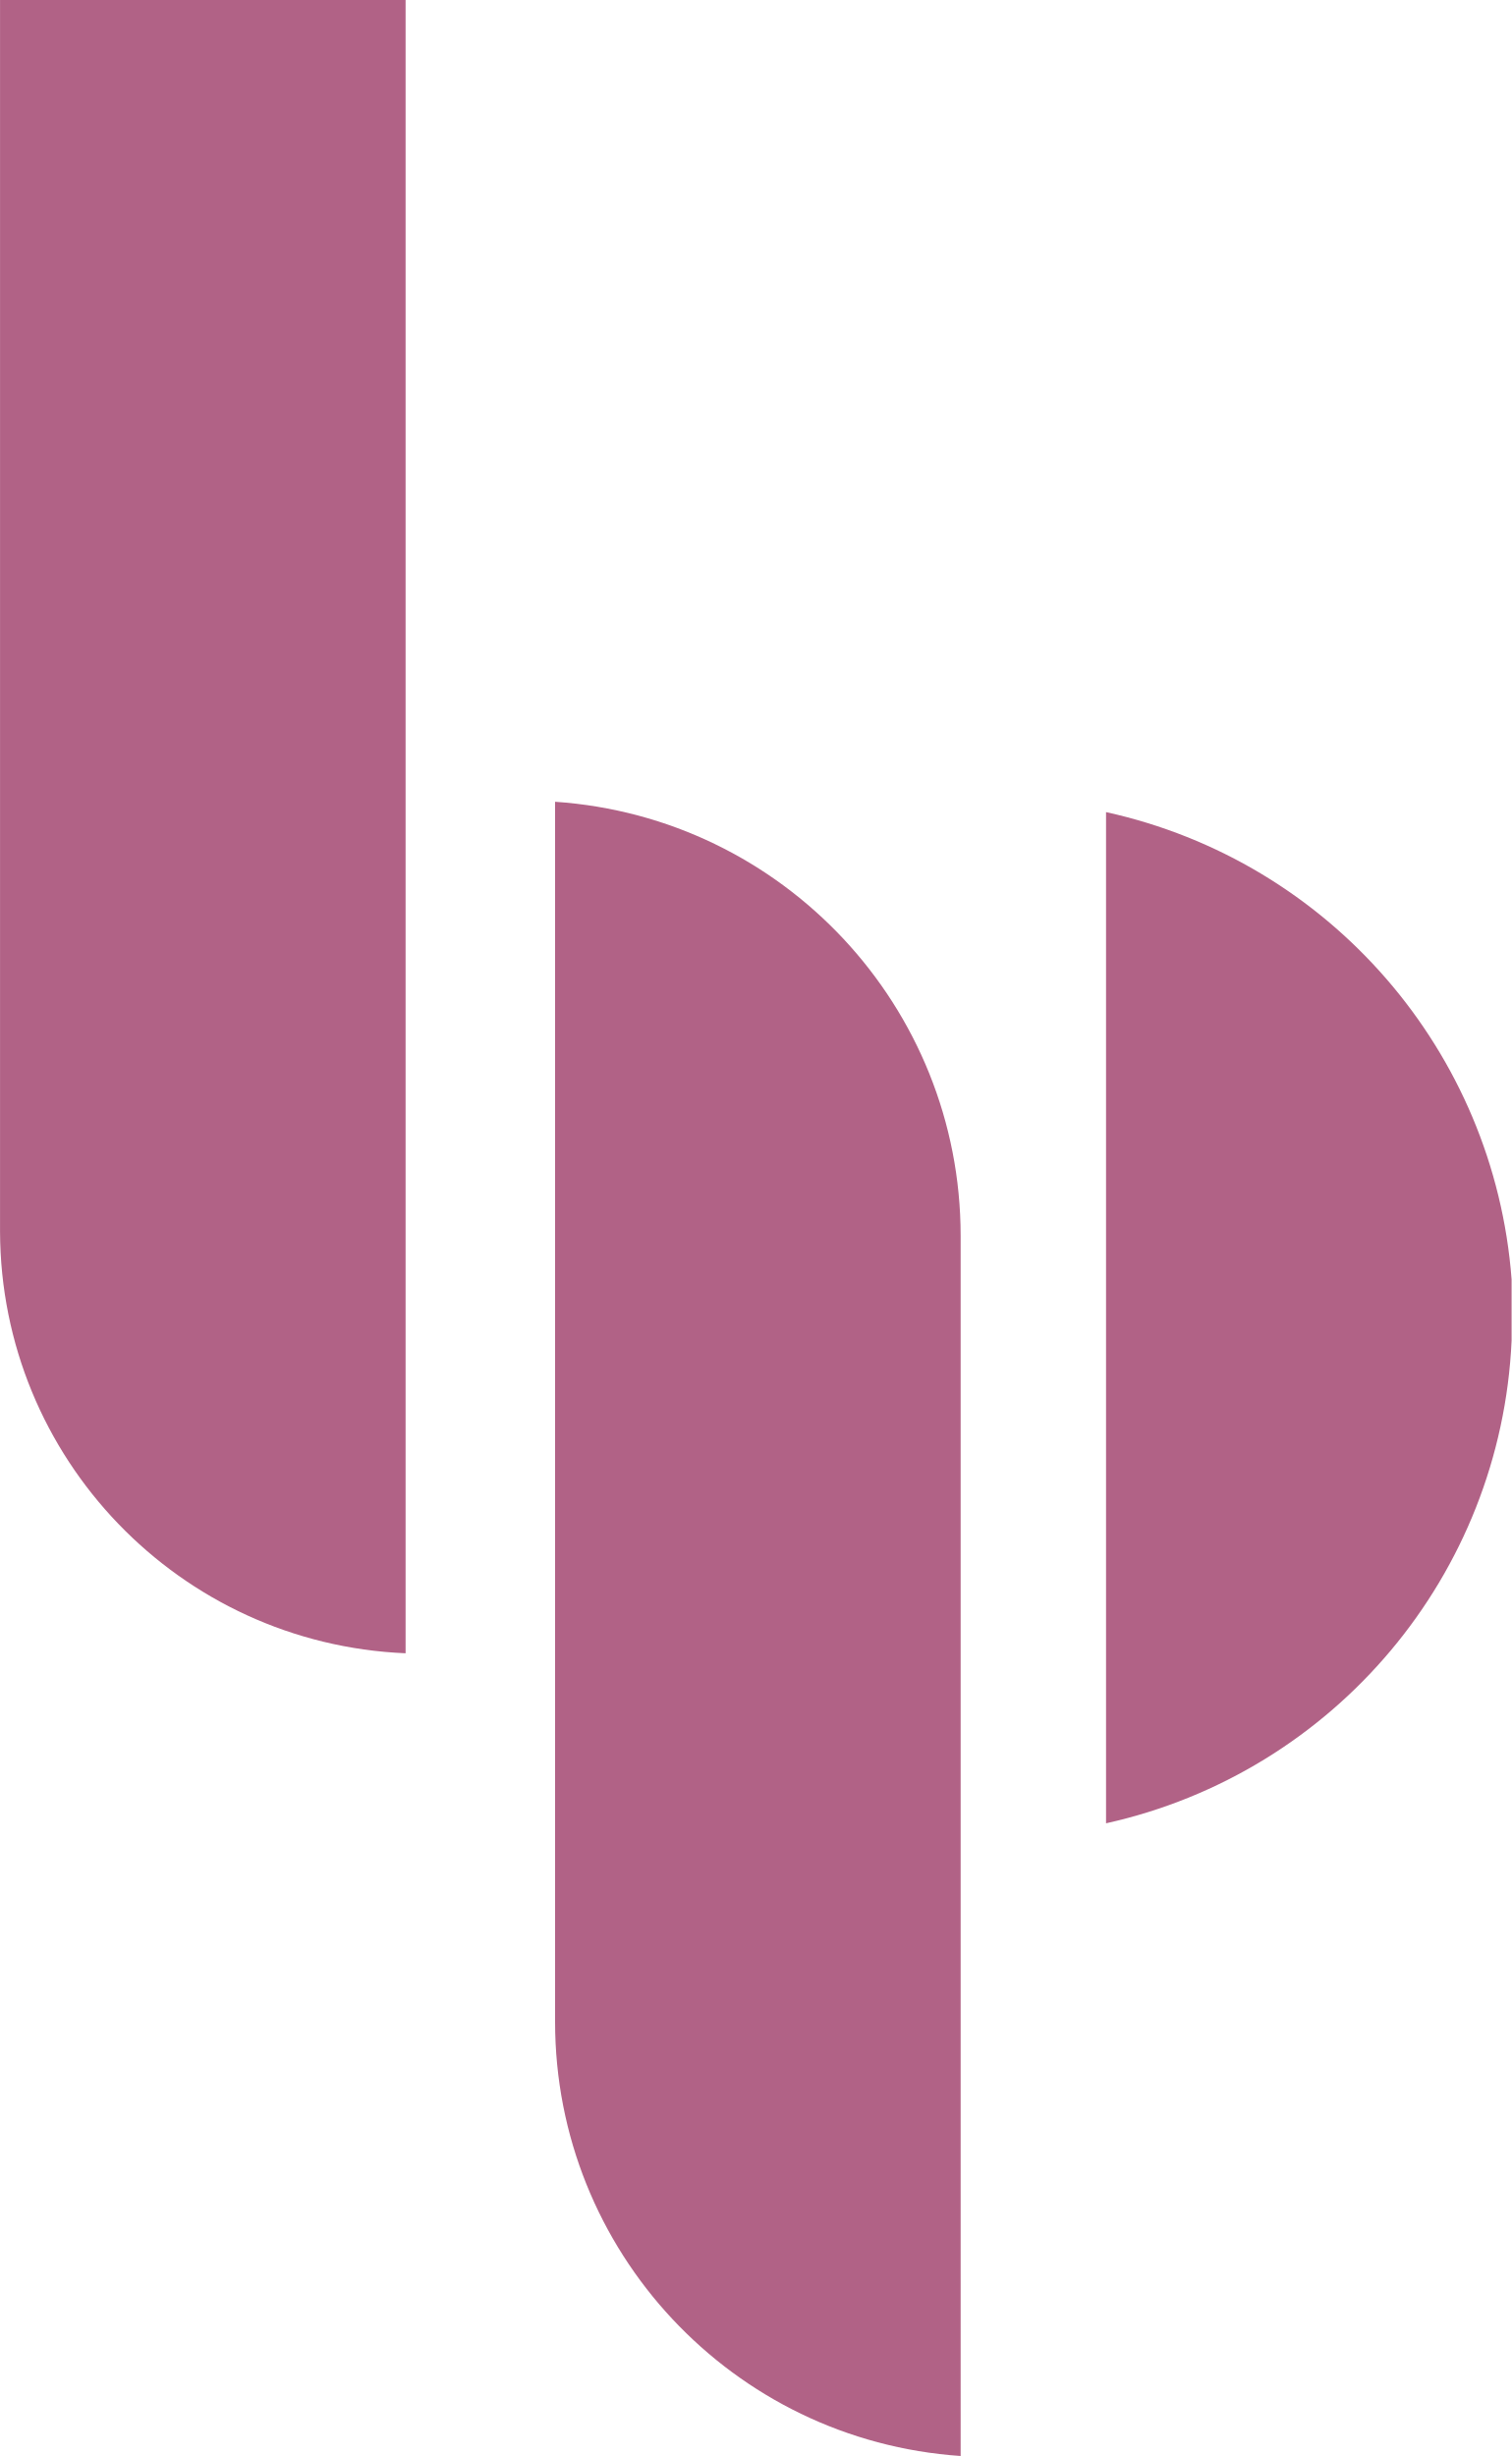
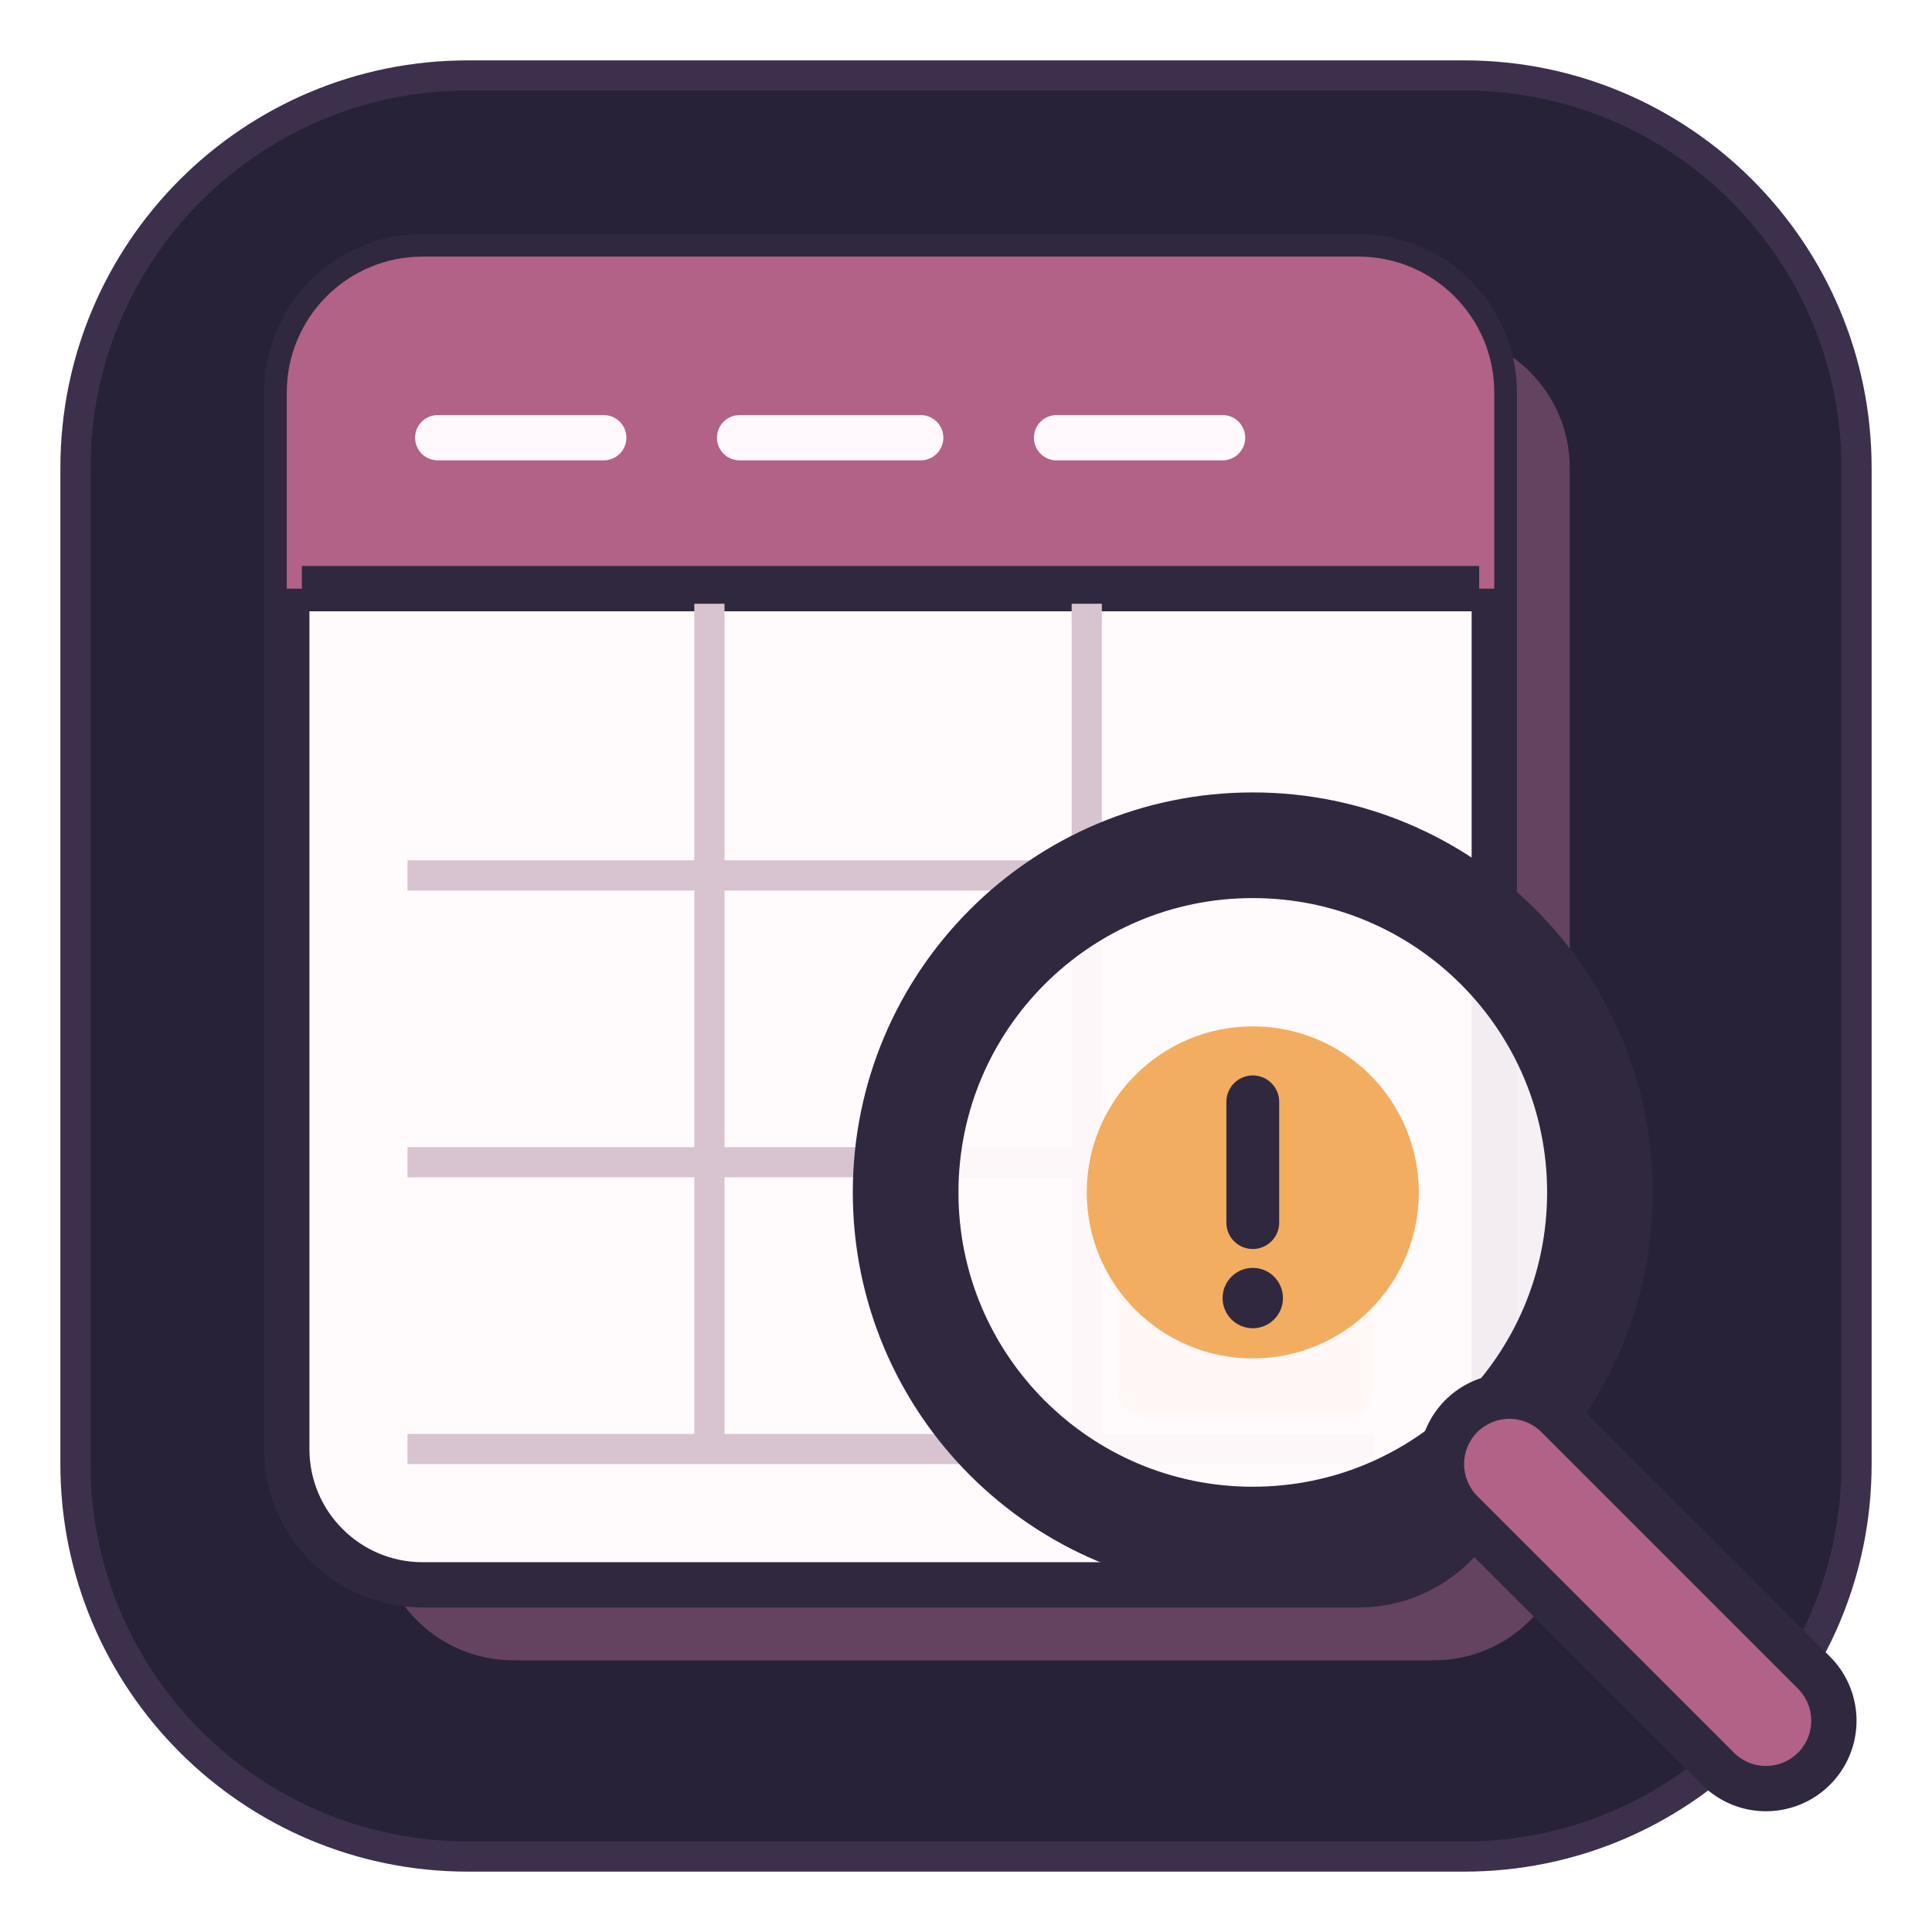
- <svg xmlns="http://www.w3.org/2000/svg" width="47.581mm" height="77.316mm" viewBox="0 0 47.581 77.316" version="1.1" id="svg1">
-   <defs id="defs1" />
-   <g id="layer1" transform="translate(351.3069,-158.5494)">
-     <g id="g26" transform="matrix(2.430745,0,0,2.430745,-363.7487,-127.0715)" style="fill:#b16286;fill-opacity:1">
-       <path id="path24" style="fill:#b16286;fill-opacity:1;stroke-width:0.479;stroke-linecap:round" d="m 12.307,127.887 v 11.224 4.579 a 5.636,5.636 0 0 0 5.252,5.621 V 138.087 133.508 A 5.636,5.636 0 0 0 12.307,127.887 Z" />
-       <path id="path25" style="fill:#b16286;fill-opacity:1;stroke-width:0.477;stroke-linecap:round" d="m 5.119,117.503 v 15.95 a 5.483,5.483 0 0 0 5.252,5.462 v -10.925 -10.487 z m 4.482,10.579 a 5.483,5.483 0 0 0 -0.235,0.056 5.483,5.483 0 0 1 0.235,-0.056 z m -0.753,0.2 a 5.483,5.483 0 0 0 -0.263,0.099 5.483,5.483 0 0 1 0.263,-0.099 z m -0.725,0.307 a 5.483,5.483 0 0 0 -0.248,0.131 5.483,5.483 0 0 1 0.248,-0.131 z m -0.695,0.422 a 5.483,5.483 0 0 0 -0.204,0.144 5.483,5.483 0 0 1 0.204,-0.144 z m -1.27,1.253 a 5.483,5.483 0 0 0 -0.139,0.214 5.483,5.483 0 0 1 0.139,-0.214 z m -0.407,0.665 a 5.483,5.483 0 0 0 -0.126,0.262 5.483,5.483 0 0 1 0.126,-0.262 z m -0.31,0.719 a 5.483,5.483 0 0 0 -0.093,0.279 5.483,5.483 0 0 1 0.093,-0.279 z m -0.214,0.795 a 5.483,5.483 0 0 0 -0.047,0.238 5.483,5.483 0 0 1 0.047,-0.238 z" />
-       <path d="m 19.442,128.021 v 13.096 a 6.715,6.715 0 0 0 5.252,-6.251 v -0.793 a 6.715,6.715 0 0 0 -5.252,-6.052 z" style="fill:#b16286;fill-opacity:1;stroke-width:0.578;stroke-linecap:round" id="path26" />
-     </g>
-   </g>
+ <svg xmlns="http://www.w3.org/2000/svg" viewBox="0 0 128 128" role="img" aria-labelledby="title">
+   <rect x="5" y="5" width="118" height="118" rx="26" fill="#272238" stroke="#3d304d" stroke-width="2" />
+   <rect x="25" y="22" width="79" height="88" rx="9" fill="#63435f" />
+   <rect x="19" y="17" width="80" height="88" rx="9" fill="#fffafc" stroke="#30283e" stroke-width="3" />
+   <path d="M28 17h62a9 9 0 0 1 9 9v13H19V26a9 9 0 0 1 9-9z" fill="#b16286" />
+   <path d="M20 39h78" stroke="#30283e" stroke-width="3" />
+   <path d="M29 29h11m9 0h12m9 0h11" stroke="#fff8fc" stroke-width="3" stroke-linecap="round" />
+   <path d="M47 40v56m25-56v56M27 58h64M27 77h64M27 96h64" fill="none" stroke="#d7c4d0" stroke-width="2" />
+   <rect x="74" y="79" width="17" height="15" rx="2" fill="#f9d7a5" />
+   <circle cx="83" cy="79" r="23" fill="#fffafc" fill-opacity="0.94" stroke="#30283e" stroke-width="7" />
+   <path d="m100 97 17 17" stroke="#30283e" stroke-width="12" stroke-linecap="round" />
+   <path d="m100 97 17 17" stroke="#b16286" stroke-width="6" stroke-linecap="round" />
+   <circle cx="83" cy="79" r="11" fill="#f3ad61" />
+   <path d="M83 73v8" stroke="#30283e" stroke-width="3.5" stroke-linecap="round" />
+   <circle cx="83" cy="86" r="2" fill="#30283e" />
</svg>
